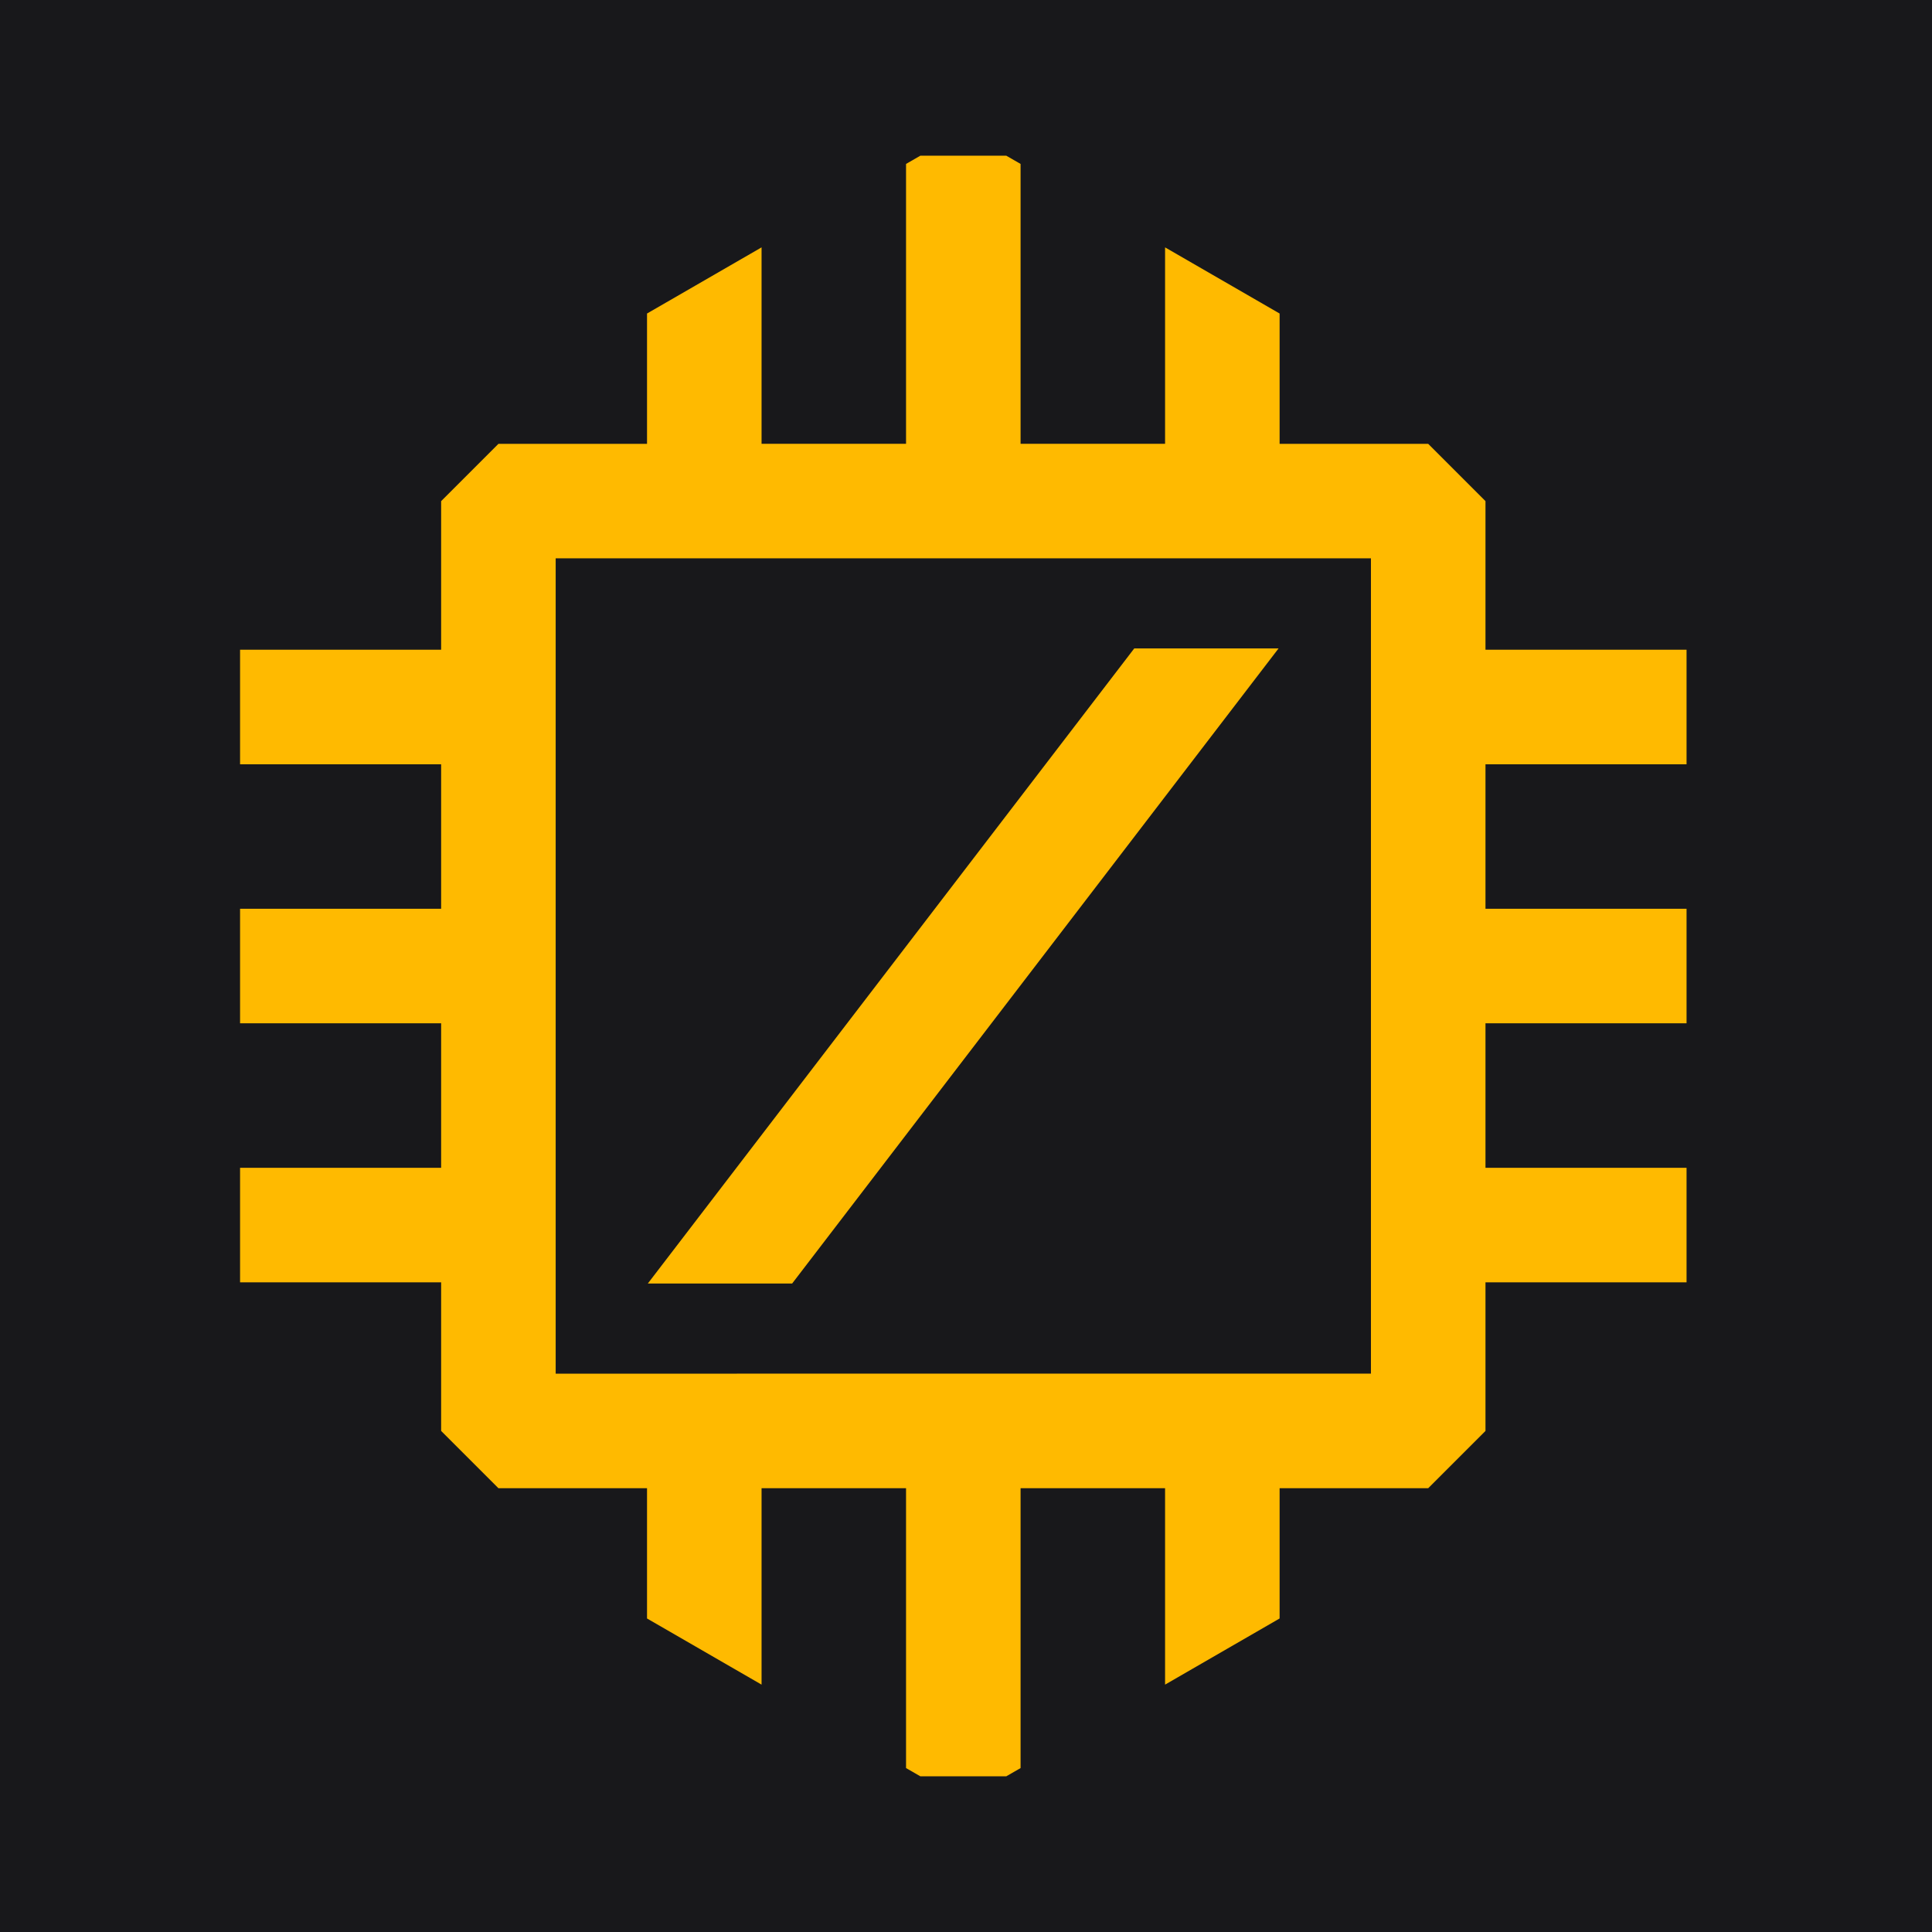
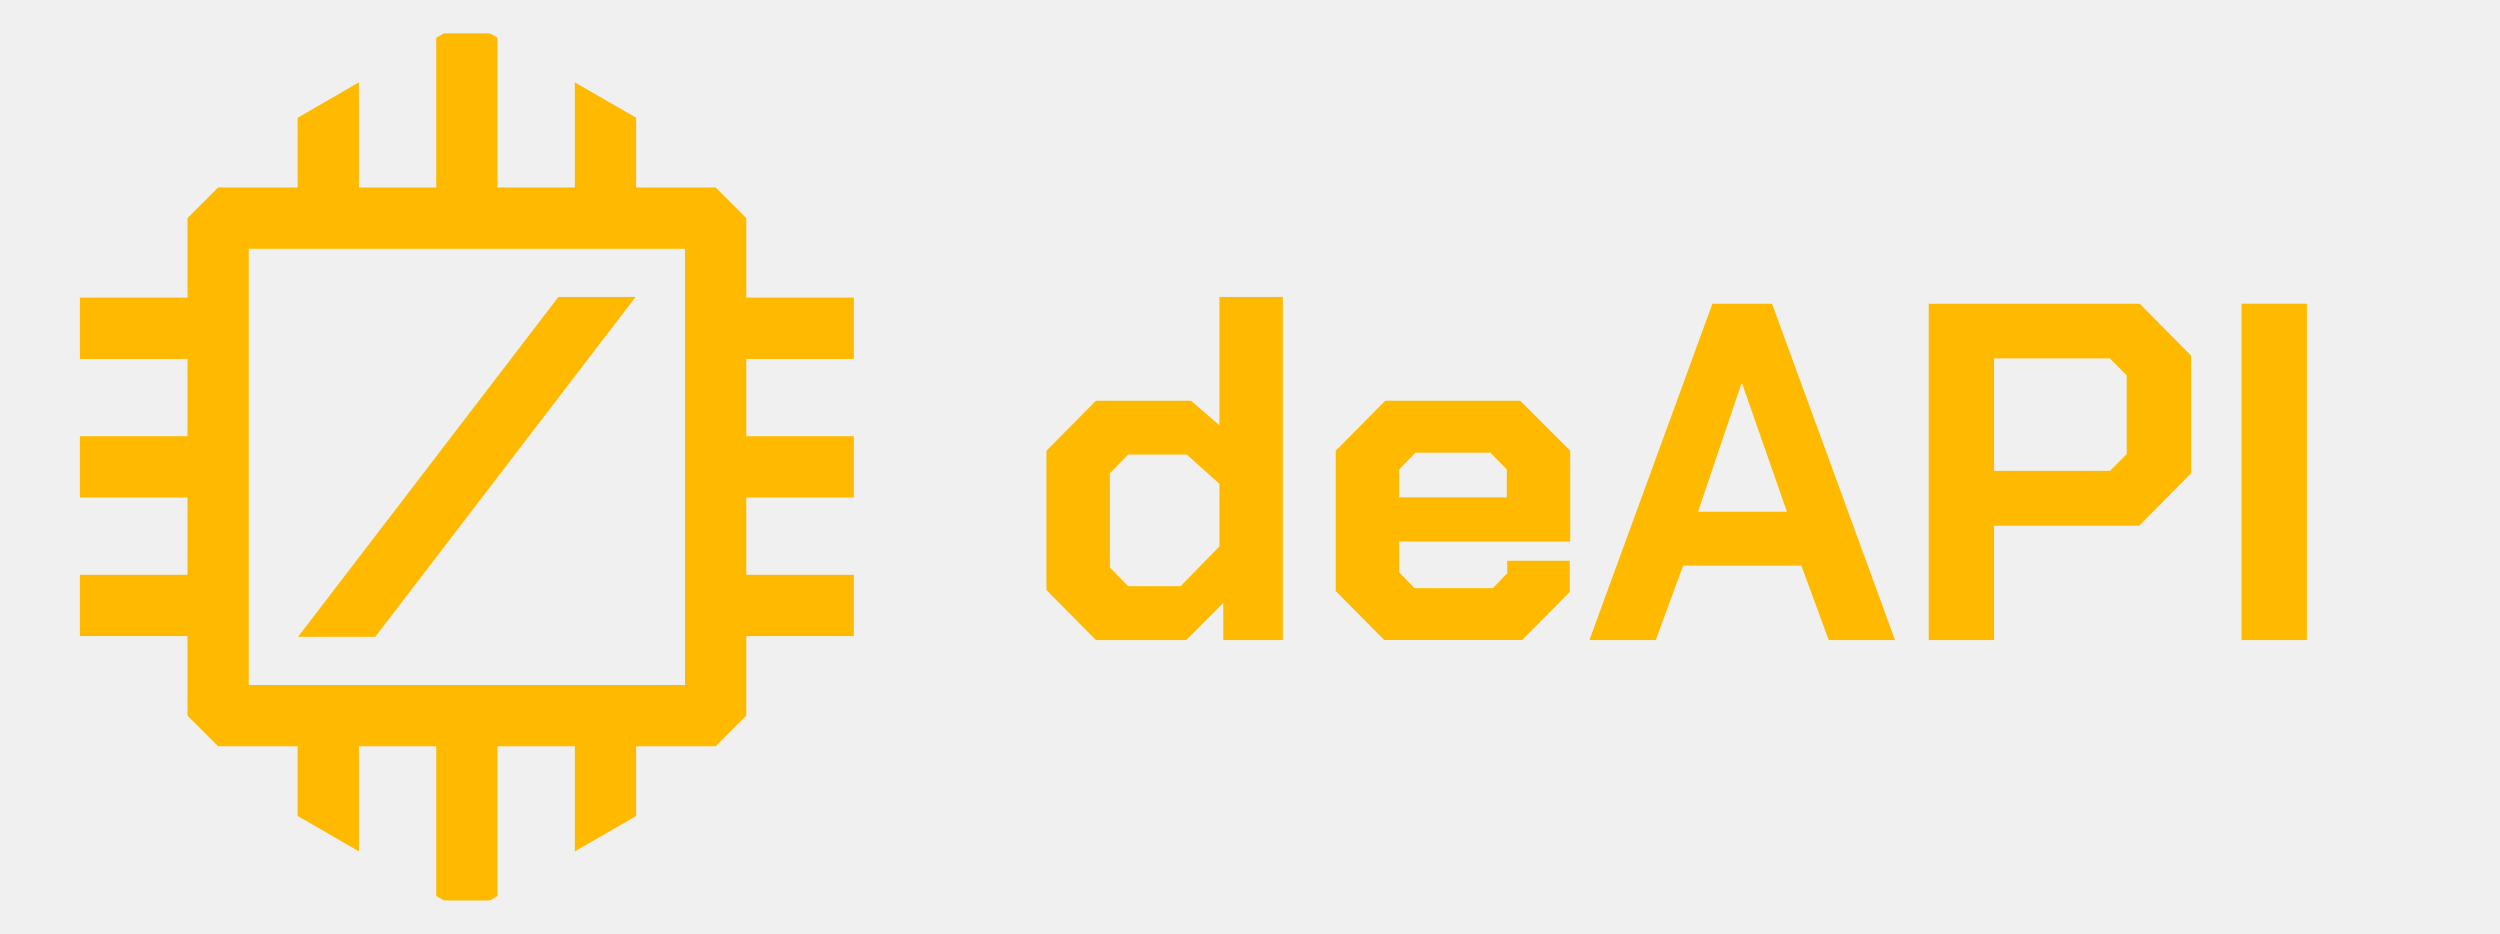
- <svg xmlns="http://www.w3.org/2000/svg" width="180" height="180" viewBox="0 0 180 180" fill="none">
-   <g clip-path="url(#clip0_2134_15187)">
-     <rect width="180" height="180" fill="#18181B" />
-     <g clip-path="url(#clip1_2134_15187)">
-       <path d="M133.063 138.652L138.399 133.317V119.471H157.132V108.8H138.399V95.338H157.132V84.667H138.399V71.206H157.132V60.535H138.399V46.689L133.063 41.353H119.218V29.21L108.547 23.047V41.348H95.085V15.273L93.751 14.505H85.748L84.414 15.273V41.348H70.953V23.047L60.282 29.21V41.353H46.436L41.1 46.689V60.535H22.367V71.206H41.1V84.667H22.367V95.338H41.1V108.8H22.367V119.471H41.1V133.317L46.436 138.652H60.282V150.79L70.953 156.953V138.652H84.414V164.727L85.748 165.495H93.751L95.085 164.727V138.652H108.547V156.953L119.218 150.79V138.652H133.063ZM51.771 127.981V52.019H127.728V127.976L51.771 127.981ZM105.676 60.412H119.122L73.802 119.583H60.356L105.676 60.412Z" fill="#FFBA00" />
-     </g>
+ <svg xmlns="http://www.w3.org/2000/svg" id="Layer_1" data-name="Layer 1" viewBox="0 0 81.585 30.472">
+   <g>
+     <rect x="40.793" y="-10.32" width="30.472" height="51.113" transform="translate(71.265 -40.793) rotate(90)" opacity="0" />
+     <path d="M34.149,19.256v-4.547l1.615-1.631h3.105l.925.8v-4.187h2.07v11.196h-1.944v-1.207l-1.208,1.207h-2.948l-1.615-1.631ZM38.525,19.131l1.27-1.302v-2.038l-1.066-.957h-1.913l-.596.611v3.074l.596.611h1.709Z" fill="#ffba00" />
+     <path d="M43.59,19.288v-4.579l1.615-1.631h4.407l1.631,1.631v2.963h-5.583v1.004l.502.517h2.556l.47-.486v-.407h2.039v1.018l-1.553,1.568h-4.501l-1.584-1.599ZM49.173,16.231v-.91l-.533-.549h-2.447l-.533.549v.91h3.513Z" fill="#ffba00" />
+     <path d="M55.884,9.911h1.945l4.014,10.977h-2.164l-.894-2.43h-3.858l-.894,2.43h-2.164l4.014-10.977ZM58.315,16.7l-1.459-4.171h-.031l-1.411,4.171h2.901Z" fill="#ffba00" />
+     <path d="M62.941,9.911h6.885l1.678,1.694v3.841l-1.694,1.71h-4.736v3.732h-2.133v-10.977ZM68.854,15.368l.549-.549v-2.572l-.549-.55h-3.78v3.67h3.78Z" fill="#ffba00" />
+     <path d="M73.15,9.911h2.133v10.977h-2.133v-10.977Z" fill="#ffba00" />
  </g>
-   <defs>
-     <clipPath id="clip0_2134_15187">
-       <rect width="180" height="180" fill="white" />
-     </clipPath>
-     <clipPath id="clip1_2134_15187">
-       <rect width="134.765" height="150.99" fill="white" transform="translate(22.3672 14.5049)" />
-     </clipPath>
-   </defs>
+   <g>
+     <rect x="0" y="0" width="30.472" height="30.472" transform="translate(30.472 0) rotate(90)" opacity="0" />
+     <path d="M27.865,11.713v-2h-3.511v-2.595l-1-1h-2.595v-2.276l-2-1.155v3.43h-2.523V1.231l-.25-.144h-1.5l-.25.144v4.887h-2.523v-3.431l-2,1.155v2.276h-2.595l-1,1v2.595h-3.511v2h3.511v2.523h-3.511v2h3.511v2.522h-3.511v2h3.511v2.596l1,1h2.595v2.275l2,1.155v-3.43h2.523v4.887l.25.144h1.5l.25-.144v-4.887h2.523v3.43l2-1.155v-2.275h2.595l1-1v-2.596h3.511v-2h-3.511v-2.522h3.511v-2h-3.511v-2.523h3.511ZM22.354,22.355h-14.236v-14.236h14.236v14.236Z" fill="#ffba00" />
+     <polygon points="20.742 9.691 18.222 9.691 9.727 20.781 12.247 20.781 20.742 9.691" fill="#ffba00" />
+   </g>
</svg>
